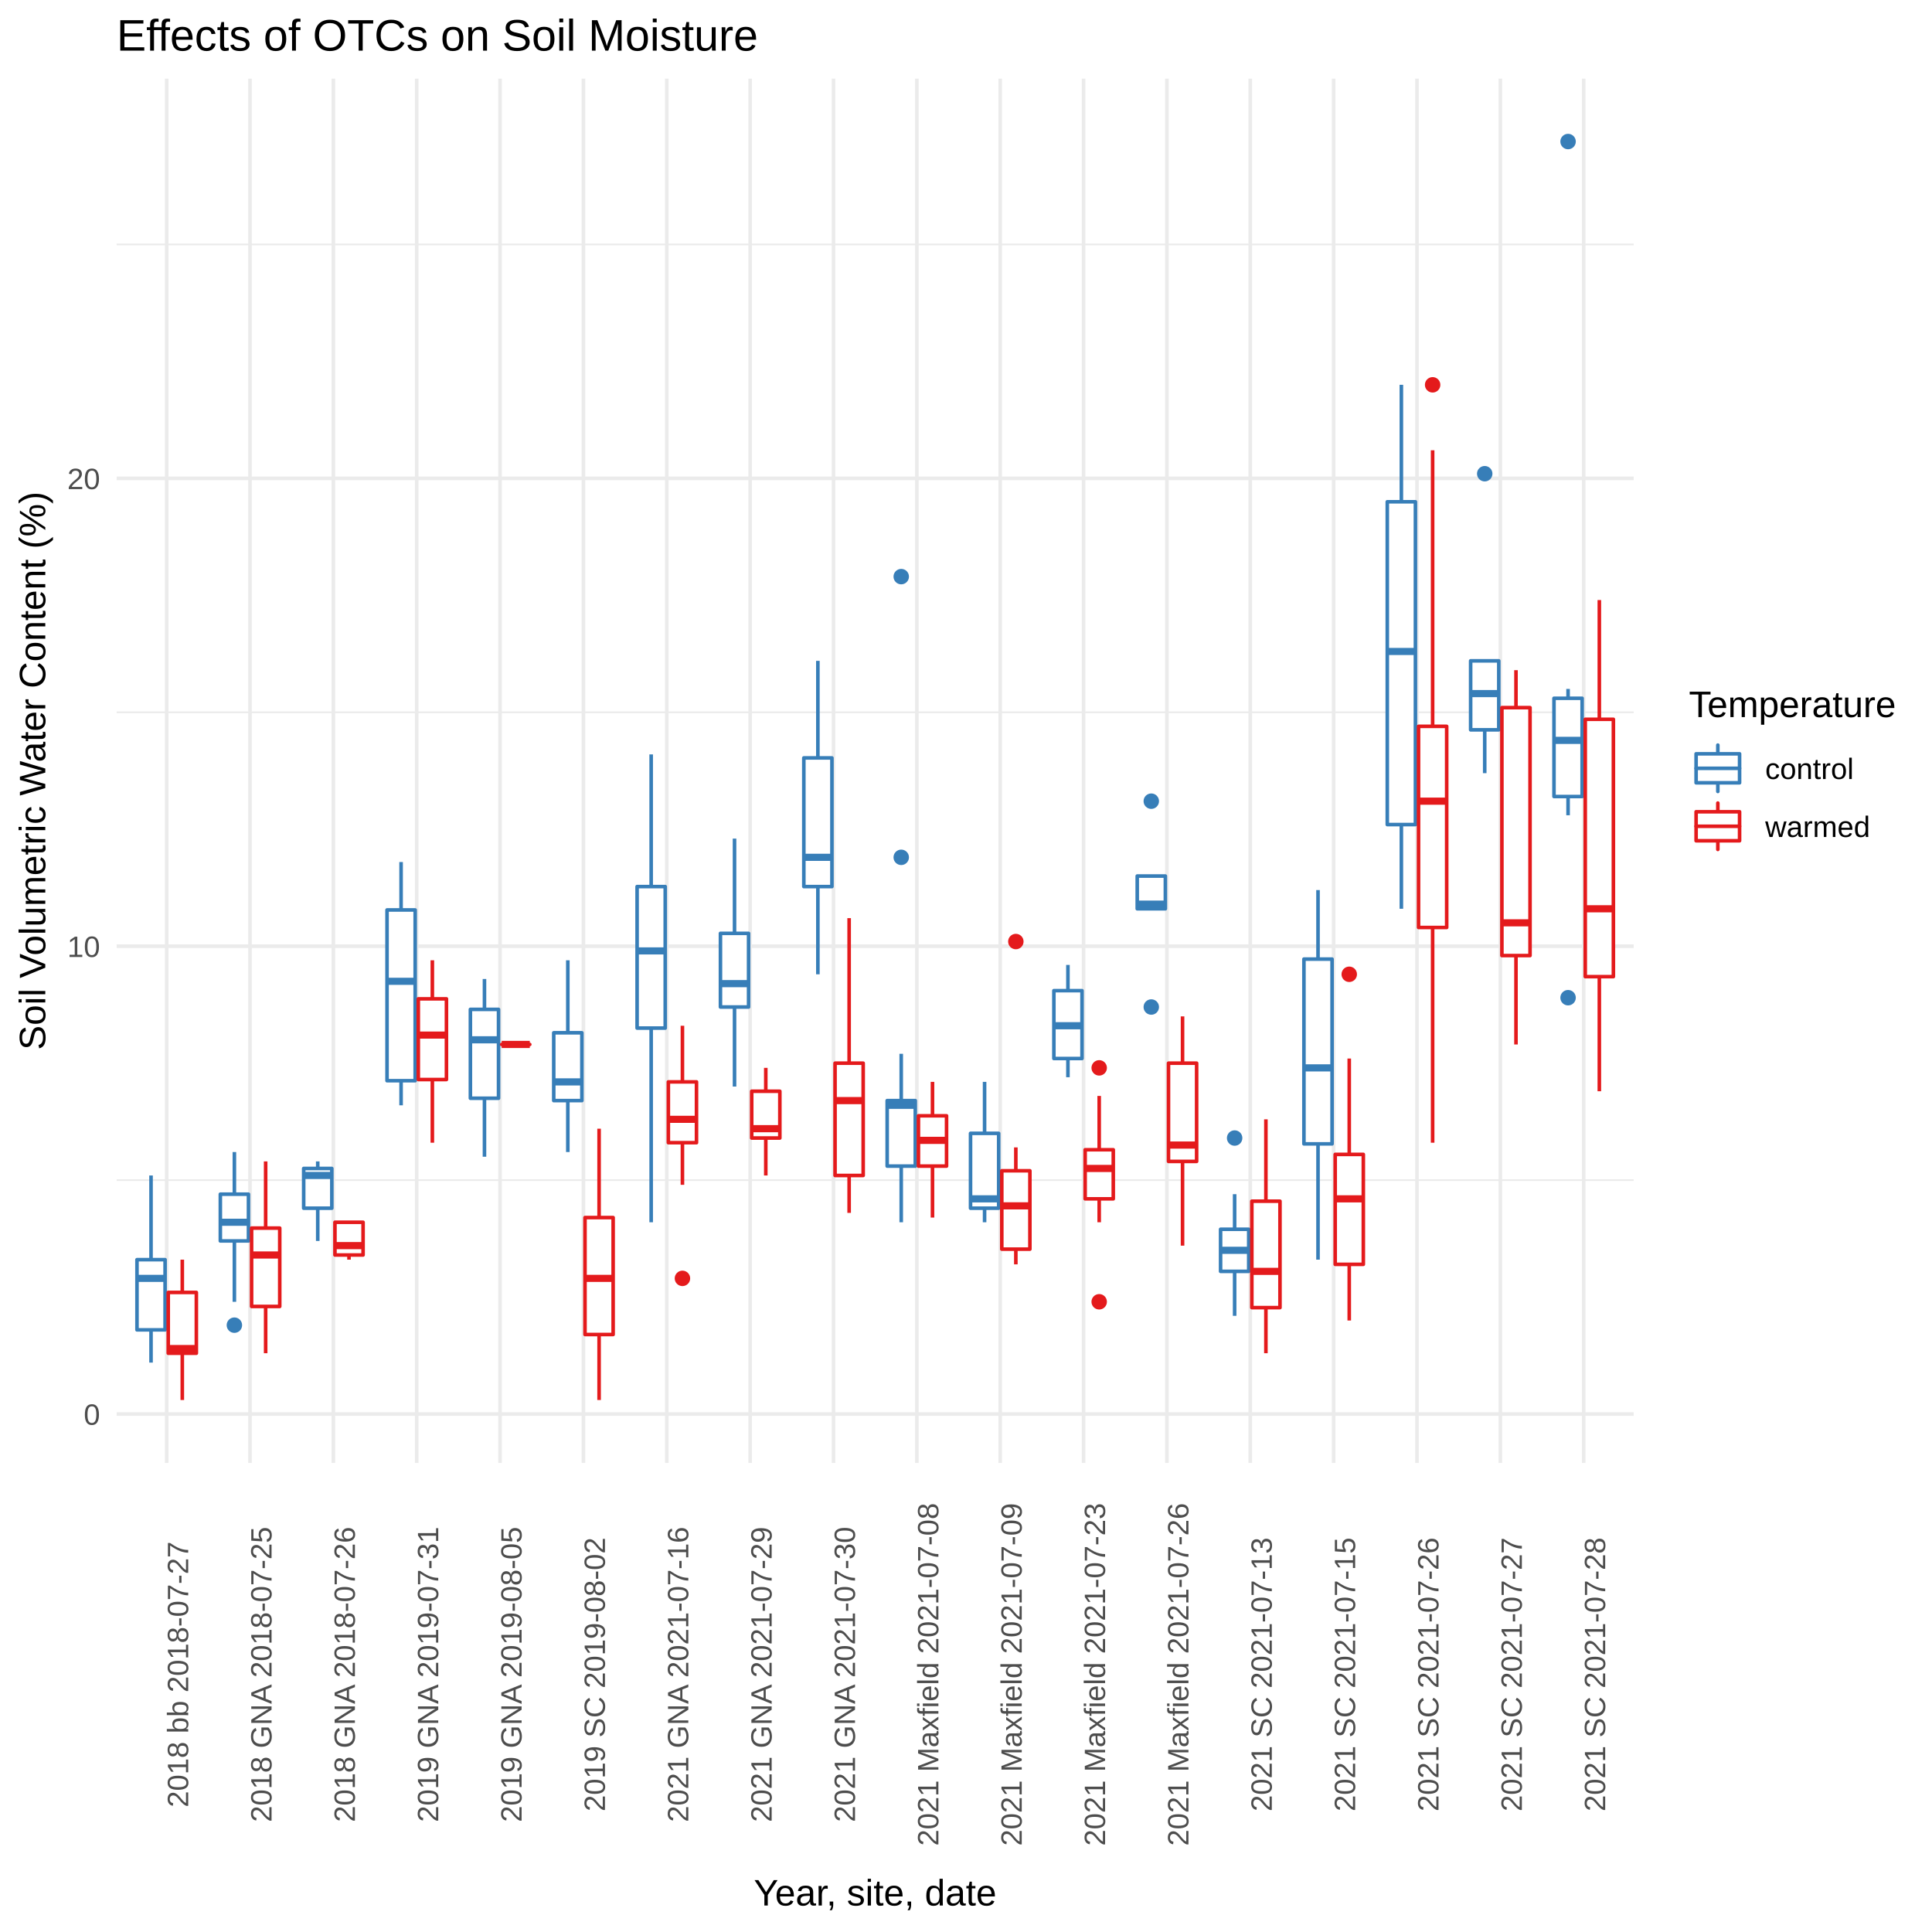
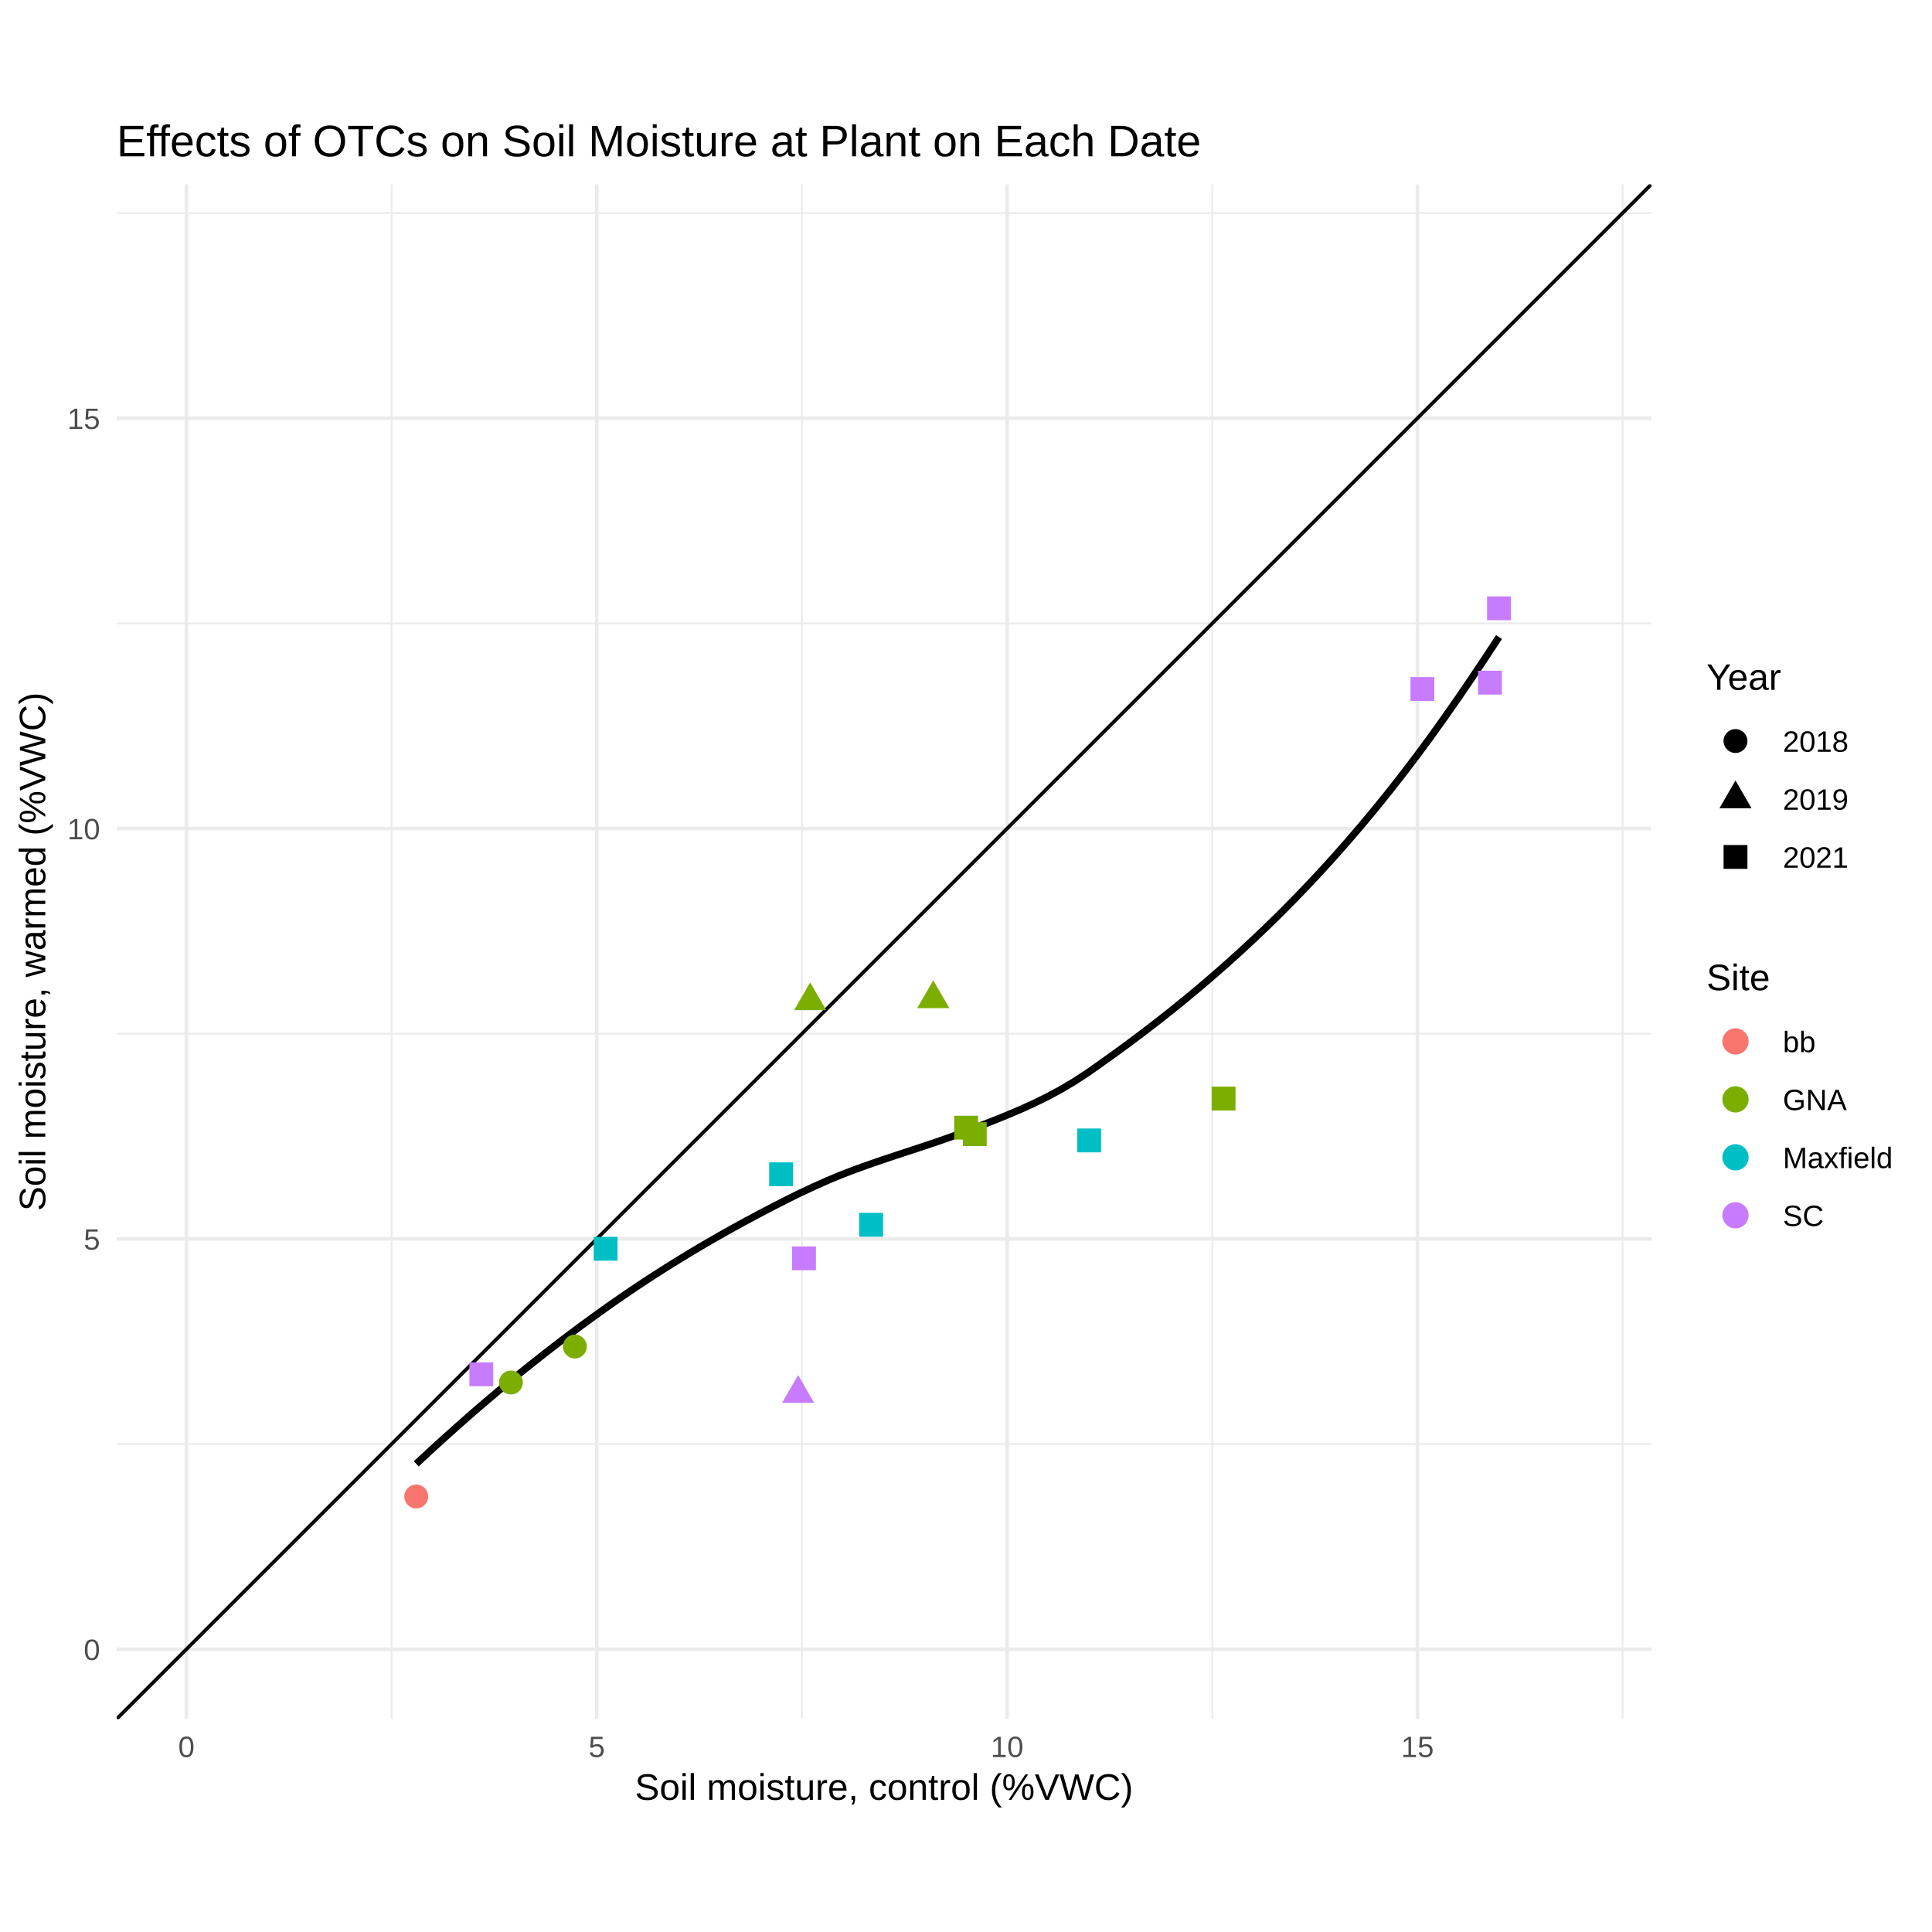
<svg xmlns="http://www.w3.org/2000/svg" class="svglite" width="576.00pt" height="576.00pt" viewBox="0 0 576.00 576.00">
  <defs>
    <style type="text/css">
    .svglite line, .svglite polyline, .svglite polygon, .svglite path, .svglite rect, .svglite circle {
      fill: none;
      stroke: #000000;
      stroke-linecap: round;
      stroke-linejoin: round;
      stroke-miterlimit: 10.00;
    }
    .svglite text {
      white-space: pre;
    }
  </style>
  </defs>
  <rect width="100%" height="100%" style="stroke: none; fill: #FFFFFF;" />
  <defs>
    <clipPath id="cpMC4wMHw1NzYuMDB8MC4wMHw1NzYuMDA=">
      <rect x="0.00" y="0.00" width="576.00" height="576.00" />
    </clipPath>
  </defs>
  <g clip-path="url(#cpMC4wMHw1NzYuMDB8MC4wMHw1NzYuMDA=)">
</g>
  <defs>
-     <clipPath id="cpMzQuNzh8NDg3LjA3fDIzLjQ0fDQzNi4xNg==">
-       <rect x="34.78" y="23.44" width="452.29" height="412.72" />
+     <clipPath id="cpMC4wMHw1NzYuMDB8MzEuNTF8NTQ0LjQ5">
+       <rect x="0.00" y="31.51" width="576.00" height="512.98" />
    </clipPath>
  </defs>
-   <g clip-path="url(#cpMzQuNzh8NDg3LjA3fDIzLjQ0fDQzNi4xNg==)">
-     <polyline points="34.78,351.84 487.07,351.84 " style="stroke-width: 0.53; stroke: #EBEBEB; stroke-linecap: butt;" />
-     <polyline points="34.78,212.36 487.07,212.36 " style="stroke-width: 0.53; stroke: #EBEBEB; stroke-linecap: butt;" />
-     <polyline points="34.78,72.88 487.07,72.88 " style="stroke-width: 0.53; stroke: #EBEBEB; stroke-linecap: butt;" />
-     <polyline points="34.78,421.58 487.07,421.58 " style="stroke-width: 1.07; stroke: #EBEBEB; stroke-linecap: butt;" />
-     <polyline points="34.78,282.10 487.07,282.10 " style="stroke-width: 1.07; stroke: #EBEBEB; stroke-linecap: butt;" />
-     <polyline points="34.78,142.62 487.07,142.62 " style="stroke-width: 1.07; stroke: #EBEBEB; stroke-linecap: butt;" />
-     <polyline points="49.69,436.16 49.69,23.44 " style="stroke-width: 1.07; stroke: #EBEBEB; stroke-linecap: butt;" />
-     <polyline points="74.54,436.16 74.54,23.44 " style="stroke-width: 1.07; stroke: #EBEBEB; stroke-linecap: butt;" />
-     <polyline points="99.39,436.16 99.39,23.44 " style="stroke-width: 1.07; stroke: #EBEBEB; stroke-linecap: butt;" />
-     <polyline points="124.24,436.16 124.24,23.44 " style="stroke-width: 1.07; stroke: #EBEBEB; stroke-linecap: butt;" />
-     <polyline points="149.09,436.16 149.09,23.44 " style="stroke-width: 1.07; stroke: #EBEBEB; stroke-linecap: butt;" />
-     <polyline points="173.95,436.16 173.95,23.44 " style="stroke-width: 1.07; stroke: #EBEBEB; stroke-linecap: butt;" />
-     <polyline points="198.80,436.16 198.80,23.44 " style="stroke-width: 1.07; stroke: #EBEBEB; stroke-linecap: butt;" />
-     <polyline points="223.65,436.16 223.65,23.44 " style="stroke-width: 1.07; stroke: #EBEBEB; stroke-linecap: butt;" />
-     <polyline points="248.50,436.16 248.50,23.44 " style="stroke-width: 1.07; stroke: #EBEBEB; stroke-linecap: butt;" />
-     <polyline points="273.35,436.16 273.35,23.44 " style="stroke-width: 1.07; stroke: #EBEBEB; stroke-linecap: butt;" />
-     <polyline points="298.20,436.16 298.20,23.44 " style="stroke-width: 1.07; stroke: #EBEBEB; stroke-linecap: butt;" />
-     <polyline points="323.05,436.16 323.05,23.44 " style="stroke-width: 1.07; stroke: #EBEBEB; stroke-linecap: butt;" />
-     <polyline points="347.90,436.16 347.90,23.44 " style="stroke-width: 1.07; stroke: #EBEBEB; stroke-linecap: butt;" />
-     <polyline points="372.75,436.16 372.75,23.44 " style="stroke-width: 1.07; stroke: #EBEBEB; stroke-linecap: butt;" />
-     <polyline points="397.61,436.16 397.61,23.44 " style="stroke-width: 1.07; stroke: #EBEBEB; stroke-linecap: butt;" />
-     <polyline points="422.46,436.16 422.46,23.44 " style="stroke-width: 1.07; stroke: #EBEBEB; stroke-linecap: butt;" />
-     <polyline points="447.31,436.16 447.31,23.44 " style="stroke-width: 1.07; stroke: #EBEBEB; stroke-linecap: butt;" />
-     <polyline points="472.16,436.16 472.16,23.44 " style="stroke-width: 1.07; stroke: #EBEBEB; stroke-linecap: butt;" />
-     <line x1="45.03" y1="375.55" x2="45.03" y2="350.45" style="stroke-width: 1.07; stroke: #377EB8; stroke-linecap: butt;" />
-     <line x1="45.03" y1="396.48" x2="45.03" y2="406.24" style="stroke-width: 1.07; stroke: #377EB8; stroke-linecap: butt;" />
-     <polygon points="40.84,375.55 40.84,396.48 49.22,396.48 49.22,375.55 40.84,375.55 " style="stroke-width: 1.07; stroke: #377EB8; fill: #FFFFFF;" />
-     <line x1="40.84" y1="381.13" x2="49.22" y2="381.13" style="stroke-width: 2.13; stroke: #377EB8; stroke-linecap: butt;" />
-     <line x1="54.35" y1="385.32" x2="54.35" y2="375.55" style="stroke-width: 1.07; stroke: #E41A1C; stroke-linecap: butt;" />
-     <line x1="54.35" y1="403.45" x2="54.35" y2="417.40" style="stroke-width: 1.07; stroke: #E41A1C; stroke-linecap: butt;" />
-     <polygon points="50.16,385.32 50.16,403.45 58.54,403.45 58.54,385.32 50.16,385.32 " style="stroke-width: 1.07; stroke: #E41A1C; fill: #FFFFFF;" />
-     <line x1="50.16" y1="402.05" x2="58.54" y2="402.05" style="stroke-width: 2.13; stroke: #E41A1C; stroke-linecap: butt;" />
-     <circle cx="69.88" cy="395.08" r="1.95" style="stroke-width: 0.71; stroke: #377EB8; fill: #377EB8;" />
-     <line x1="69.88" y1="356.03" x2="69.88" y2="343.47" style="stroke-width: 1.07; stroke: #377EB8; stroke-linecap: butt;" />
-     <line x1="69.88" y1="369.97" x2="69.88" y2="388.11" style="stroke-width: 1.07; stroke: #377EB8; stroke-linecap: butt;" />
-     <polygon points="65.69,356.03 65.69,369.97 74.08,369.97 74.08,356.03 65.69,356.03 " style="stroke-width: 1.07; stroke: #377EB8; fill: #FFFFFF;" />
-     <line x1="65.69" y1="364.40" x2="74.08" y2="364.40" style="stroke-width: 2.13; stroke: #377EB8; stroke-linecap: butt;" />
-     <line x1="79.20" y1="366.14" x2="79.20" y2="346.26" style="stroke-width: 1.07; stroke: #E41A1C; stroke-linecap: butt;" />
-     <line x1="79.20" y1="389.50" x2="79.20" y2="403.45" style="stroke-width: 1.07; stroke: #E41A1C; stroke-linecap: butt;" />
-     <polygon points="75.01,366.14 75.01,389.50 83.40,389.50 83.40,366.14 75.01,366.14 " style="stroke-width: 1.07; stroke: #E41A1C; fill: #FFFFFF;" />
-     <line x1="75.01" y1="374.16" x2="83.40" y2="374.16" style="stroke-width: 2.13; stroke: #E41A1C; stroke-linecap: butt;" />
-     <line x1="94.73" y1="348.36" x2="94.73" y2="346.26" style="stroke-width: 1.07; stroke: #377EB8; stroke-linecap: butt;" />
-     <line x1="94.73" y1="360.21" x2="94.73" y2="369.97" style="stroke-width: 1.07; stroke: #377EB8; stroke-linecap: butt;" />
-     <polygon points="90.54,348.36 90.54,360.21 98.93,360.21 98.93,348.36 90.54,348.36 " style="stroke-width: 1.07; stroke: #377EB8; fill: #FFFFFF;" />
-     <line x1="90.54" y1="350.45" x2="98.93" y2="350.45" style="stroke-width: 2.13; stroke: #377EB8; stroke-linecap: butt;" />
-     <line x1="104.05" y1="364.40" x2="104.05" y2="364.40" style="stroke-width: 1.07; stroke: #E41A1C; stroke-linecap: butt;" />
-     <line x1="104.05" y1="374.16" x2="104.05" y2="375.55" style="stroke-width: 1.07; stroke: #E41A1C; stroke-linecap: butt;" />
-     <polygon points="99.86,364.40 99.86,374.16 108.25,374.16 108.25,364.40 99.86,364.40 " style="stroke-width: 1.07; stroke: #E41A1C; fill: #FFFFFF;" />
-     <line x1="99.86" y1="371.37" x2="108.25" y2="371.37" style="stroke-width: 2.13; stroke: #E41A1C; stroke-linecap: butt;" />
-     <line x1="119.58" y1="271.29" x2="119.58" y2="257.00" style="stroke-width: 1.07; stroke: #377EB8; stroke-linecap: butt;" />
-     <line x1="119.58" y1="322.20" x2="119.58" y2="329.53" style="stroke-width: 1.07; stroke: #377EB8; stroke-linecap: butt;" />
-     <polygon points="115.39,271.29 115.39,322.20 123.78,322.20 123.78,271.29 115.39,271.29 " style="stroke-width: 1.07; stroke: #377EB8; fill: #FFFFFF;" />
-     <line x1="115.39" y1="292.56" x2="123.78" y2="292.56" style="stroke-width: 2.13; stroke: #377EB8; stroke-linecap: butt;" />
-     <line x1="128.90" y1="297.79" x2="128.90" y2="286.29" style="stroke-width: 1.07; stroke: #E41A1C; stroke-linecap: butt;" />
-     <line x1="128.90" y1="321.85" x2="128.90" y2="340.68" style="stroke-width: 1.07; stroke: #E41A1C; stroke-linecap: butt;" />
-     <polygon points="124.71,297.79 124.71,321.85 133.10,321.85 133.10,297.79 124.71,297.79 " style="stroke-width: 1.07; stroke: #E41A1C; fill: #FFFFFF;" />
-     <line x1="124.71" y1="308.60" x2="133.10" y2="308.60" style="stroke-width: 2.13; stroke: #E41A1C; stroke-linecap: butt;" />
-     <line x1="144.44" y1="300.93" x2="144.44" y2="291.87" style="stroke-width: 1.07; stroke: #377EB8; stroke-linecap: butt;" />
-     <line x1="144.44" y1="327.43" x2="144.44" y2="344.87" style="stroke-width: 1.07; stroke: #377EB8; stroke-linecap: butt;" />
-     <polygon points="140.24,300.93 140.24,327.43 148.63,327.43 148.63,300.93 140.24,300.93 " style="stroke-width: 1.07; stroke: #377EB8; fill: #FFFFFF;" />
-     <line x1="140.24" y1="310.00" x2="148.63" y2="310.00" style="stroke-width: 2.13; stroke: #377EB8; stroke-linecap: butt;" />
-     <line x1="153.75" y1="311.39" x2="153.75" y2="311.39" style="stroke-width: 1.07; stroke: #E41A1C; stroke-linecap: butt;" />
-     <line x1="153.75" y1="311.39" x2="153.75" y2="311.39" style="stroke-width: 1.07; stroke: #E41A1C; stroke-linecap: butt;" />
-     <polygon points="149.56,311.39 149.56,311.39 157.95,311.39 157.95,311.39 149.56,311.39 " style="stroke-width: 1.07; stroke: #E41A1C; fill: #FFFFFF;" />
-     <line x1="149.56" y1="311.39" x2="157.95" y2="311.39" style="stroke-width: 2.13; stroke: #E41A1C; stroke-linecap: butt;" />
-     <line x1="169.29" y1="307.91" x2="169.29" y2="286.29" style="stroke-width: 1.07; stroke: #377EB8; stroke-linecap: butt;" />
-     <line x1="169.29" y1="328.13" x2="169.29" y2="343.47" style="stroke-width: 1.07; stroke: #377EB8; stroke-linecap: butt;" />
-     <polygon points="165.09,307.91 165.09,328.13 173.48,328.13 173.48,307.91 165.09,307.91 " style="stroke-width: 1.07; stroke: #377EB8; fill: #FFFFFF;" />
-     <line x1="165.09" y1="322.55" x2="173.48" y2="322.55" style="stroke-width: 2.13; stroke: #377EB8; stroke-linecap: butt;" />
-     <line x1="178.61" y1="363.00" x2="178.61" y2="336.50" style="stroke-width: 1.07; stroke: #E41A1C; stroke-linecap: butt;" />
-     <line x1="178.61" y1="397.87" x2="178.61" y2="417.40" style="stroke-width: 1.07; stroke: #E41A1C; stroke-linecap: butt;" />
-     <polygon points="174.41,363.00 174.41,397.87 182.80,397.87 182.80,363.00 174.41,363.00 " style="stroke-width: 1.07; stroke: #E41A1C; fill: #FFFFFF;" />
-     <line x1="174.41" y1="381.13" x2="182.80" y2="381.13" style="stroke-width: 2.13; stroke: #E41A1C; stroke-linecap: butt;" />
-     <line x1="194.14" y1="264.32" x2="194.14" y2="224.92" style="stroke-width: 1.07; stroke: #377EB8; stroke-linecap: butt;" />
-     <line x1="194.14" y1="306.51" x2="194.14" y2="364.40" style="stroke-width: 1.07; stroke: #377EB8; stroke-linecap: butt;" />
-     <polygon points="189.94,264.32 189.94,306.51 198.33,306.51 198.33,264.32 189.94,264.32 " style="stroke-width: 1.07; stroke: #377EB8; fill: #FFFFFF;" />
-     <line x1="189.94" y1="283.50" x2="198.33" y2="283.50" style="stroke-width: 2.13; stroke: #377EB8; stroke-linecap: butt;" />
-     <circle cx="203.46" cy="381.13" r="1.95" style="stroke-width: 0.71; stroke: #E41A1C; fill: #E41A1C;" />
-     <line x1="203.46" y1="322.55" x2="203.46" y2="305.81" style="stroke-width: 1.07; stroke: #E41A1C; stroke-linecap: butt;" />
-     <line x1="203.46" y1="340.68" x2="203.46" y2="353.24" style="stroke-width: 1.07; stroke: #E41A1C; stroke-linecap: butt;" />
-     <polygon points="199.26,322.55 199.26,340.68 207.65,340.68 207.65,322.55 199.26,322.55 " style="stroke-width: 1.07; stroke: #E41A1C; fill: #FFFFFF;" />
-     <line x1="199.26" y1="333.71" x2="207.65" y2="333.71" style="stroke-width: 2.13; stroke: #E41A1C; stroke-linecap: butt;" />
-     <line x1="218.99" y1="278.27" x2="218.99" y2="250.02" style="stroke-width: 1.07; stroke: #377EB8; stroke-linecap: butt;" />
-     <line x1="218.99" y1="300.23" x2="218.99" y2="323.95" style="stroke-width: 1.07; stroke: #377EB8; stroke-linecap: butt;" />
-     <polygon points="214.79,278.27 214.79,300.23 223.18,300.23 223.18,278.27 214.79,278.27 " style="stroke-width: 1.07; stroke: #377EB8; fill: #FFFFFF;" />
-     <line x1="214.79" y1="293.26" x2="223.18" y2="293.26" style="stroke-width: 2.13; stroke: #377EB8; stroke-linecap: butt;" />
-     <line x1="228.31" y1="325.34" x2="228.31" y2="318.37" style="stroke-width: 1.07; stroke: #E41A1C; stroke-linecap: butt;" />
-     <line x1="228.31" y1="339.29" x2="228.31" y2="350.45" style="stroke-width: 1.07; stroke: #E41A1C; stroke-linecap: butt;" />
-     <polygon points="224.11,325.34 224.11,339.29 232.50,339.29 232.50,325.34 224.11,325.34 " style="stroke-width: 1.07; stroke: #E41A1C; fill: #FFFFFF;" />
-     <line x1="224.11" y1="336.50" x2="232.50" y2="336.50" style="stroke-width: 2.13; stroke: #E41A1C; stroke-linecap: butt;" />
-     <line x1="243.84" y1="225.96" x2="243.84" y2="197.02" style="stroke-width: 1.07; stroke: #377EB8; stroke-linecap: butt;" />
-     <line x1="243.84" y1="264.32" x2="243.84" y2="290.47" style="stroke-width: 1.07; stroke: #377EB8; stroke-linecap: butt;" />
-     <polygon points="239.65,225.96 239.65,264.32 248.03,264.32 248.03,225.96 239.65,225.96 " style="stroke-width: 1.07; stroke: #377EB8; fill: #FFFFFF;" />
-     <line x1="239.65" y1="255.60" x2="248.03" y2="255.60" style="stroke-width: 2.13; stroke: #377EB8; stroke-linecap: butt;" />
-     <line x1="253.16" y1="316.97" x2="253.16" y2="273.73" style="stroke-width: 1.07; stroke: #E41A1C; stroke-linecap: butt;" />
-     <line x1="253.16" y1="350.45" x2="253.16" y2="361.61" style="stroke-width: 1.07; stroke: #E41A1C; stroke-linecap: butt;" />
-     <polygon points="248.96,316.97 248.96,350.45 257.35,350.45 257.35,316.97 248.96,316.97 " style="stroke-width: 1.07; stroke: #E41A1C; fill: #FFFFFF;" />
-     <line x1="248.96" y1="328.13" x2="257.35" y2="328.13" style="stroke-width: 2.13; stroke: #E41A1C; stroke-linecap: butt;" />
-     <circle cx="268.69" cy="171.91" r="1.95" style="stroke-width: 0.71; stroke: #377EB8; fill: #377EB8;" />
-     <circle cx="268.69" cy="255.60" r="1.95" style="stroke-width: 0.71; stroke: #377EB8; fill: #377EB8;" />
-     <line x1="268.69" y1="328.13" x2="268.69" y2="314.18" style="stroke-width: 1.07; stroke: #377EB8; stroke-linecap: butt;" />
-     <line x1="268.69" y1="347.66" x2="268.69" y2="364.40" style="stroke-width: 1.07; stroke: #377EB8; stroke-linecap: butt;" />
-     <polygon points="264.50,328.13 264.50,347.66 272.88,347.66 272.88,328.13 264.50,328.13 " style="stroke-width: 1.07; stroke: #377EB8; fill: #FFFFFF;" />
-     <line x1="264.50" y1="329.53" x2="272.88" y2="329.53" style="stroke-width: 2.13; stroke: #377EB8; stroke-linecap: butt;" />
-     <line x1="278.01" y1="332.66" x2="278.01" y2="322.55" style="stroke-width: 1.07; stroke: #E41A1C; stroke-linecap: butt;" />
-     <line x1="278.01" y1="347.66" x2="278.01" y2="363.00" style="stroke-width: 1.07; stroke: #E41A1C; stroke-linecap: butt;" />
-     <polygon points="273.82,332.66 273.82,347.66 282.20,347.66 282.20,332.66 273.82,332.66 " style="stroke-width: 1.07; stroke: #E41A1C; fill: #FFFFFF;" />
-     <line x1="273.82" y1="339.99" x2="282.20" y2="339.99" style="stroke-width: 2.13; stroke: #E41A1C; stroke-linecap: butt;" />
-     <line x1="293.54" y1="337.89" x2="293.54" y2="322.55" style="stroke-width: 1.07; stroke: #377EB8; stroke-linecap: butt;" />
-     <line x1="293.54" y1="360.21" x2="293.54" y2="364.40" style="stroke-width: 1.07; stroke: #377EB8; stroke-linecap: butt;" />
-     <polygon points="289.35,337.89 289.35,360.21 297.74,360.21 297.74,337.89 289.35,337.89 " style="stroke-width: 1.07; stroke: #377EB8; fill: #FFFFFF;" />
-     <line x1="289.35" y1="357.42" x2="297.74" y2="357.42" style="stroke-width: 2.13; stroke: #377EB8; stroke-linecap: butt;" />
-     <circle cx="302.86" cy="280.71" r="1.95" style="stroke-width: 0.71; stroke: #E41A1C; fill: #E41A1C;" />
-     <line x1="302.86" y1="349.05" x2="302.86" y2="342.08" style="stroke-width: 1.07; stroke: #E41A1C; stroke-linecap: butt;" />
-     <line x1="302.86" y1="372.42" x2="302.86" y2="376.95" style="stroke-width: 1.07; stroke: #E41A1C; stroke-linecap: butt;" />
-     <polygon points="298.67,349.05 298.67,372.42 307.05,372.42 307.05,349.05 298.67,349.05 " style="stroke-width: 1.07; stroke: #E41A1C; fill: #FFFFFF;" />
-     <line x1="298.67" y1="359.51" x2="307.05" y2="359.51" style="stroke-width: 2.13; stroke: #E41A1C; stroke-linecap: butt;" />
-     <line x1="318.39" y1="295.35" x2="318.39" y2="287.68" style="stroke-width: 1.07; stroke: #377EB8; stroke-linecap: butt;" />
-     <line x1="318.39" y1="315.58" x2="318.39" y2="321.16" style="stroke-width: 1.07; stroke: #377EB8; stroke-linecap: butt;" />
-     <polygon points="314.20,295.35 314.20,315.58 322.59,315.58 322.59,295.35 314.20,295.35 " style="stroke-width: 1.07; stroke: #377EB8; fill: #FFFFFF;" />
-     <line x1="314.20" y1="305.81" x2="322.59" y2="305.81" style="stroke-width: 2.13; stroke: #377EB8; stroke-linecap: butt;" />
-     <circle cx="327.71" cy="318.37" r="1.95" style="stroke-width: 0.71; stroke: #E41A1C; fill: #E41A1C;" />
-     <circle cx="327.71" cy="388.11" r="1.95" style="stroke-width: 0.71; stroke: #E41A1C; fill: #E41A1C;" />
-     <line x1="327.71" y1="342.78" x2="327.71" y2="326.74" style="stroke-width: 1.07; stroke: #E41A1C; stroke-linecap: butt;" />
-     <line x1="327.71" y1="357.42" x2="327.71" y2="364.40" style="stroke-width: 1.07; stroke: #E41A1C; stroke-linecap: butt;" />
-     <polygon points="323.52,342.78 323.52,357.42 331.91,357.42 331.91,342.78 323.52,342.78 " style="stroke-width: 1.07; stroke: #E41A1C; fill: #FFFFFF;" />
-     <line x1="323.52" y1="348.36" x2="331.91" y2="348.36" style="stroke-width: 2.13; stroke: #E41A1C; stroke-linecap: butt;" />
-     <circle cx="343.24" cy="238.86" r="1.95" style="stroke-width: 0.71; stroke: #377EB8; fill: #377EB8;" />
-     <circle cx="343.24" cy="300.23" r="1.95" style="stroke-width: 0.71; stroke: #377EB8; fill: #377EB8;" />
-     <line x1="343.24" y1="261.18" x2="343.24" y2="261.18" style="stroke-width: 1.07; stroke: #377EB8; stroke-linecap: butt;" />
-     <line x1="343.24" y1="270.94" x2="343.24" y2="270.94" style="stroke-width: 1.07; stroke: #377EB8; stroke-linecap: butt;" />
-     <polygon points="339.05,261.18 339.05,270.94 347.44,270.94 347.44,261.18 339.05,261.18 " style="stroke-width: 1.07; stroke: #377EB8; fill: #FFFFFF;" />
-     <line x1="339.05" y1="269.55" x2="347.44" y2="269.55" style="stroke-width: 2.13; stroke: #377EB8; stroke-linecap: butt;" />
-     <line x1="352.56" y1="316.97" x2="352.56" y2="303.02" style="stroke-width: 1.07; stroke: #E41A1C; stroke-linecap: butt;" />
-     <line x1="352.56" y1="346.26" x2="352.56" y2="371.37" style="stroke-width: 1.07; stroke: #E41A1C; stroke-linecap: butt;" />
-     <polygon points="348.37,316.97 348.37,346.26 356.76,346.26 356.76,316.97 348.37,316.97 " style="stroke-width: 1.07; stroke: #E41A1C; fill: #FFFFFF;" />
-     <line x1="348.37" y1="341.38" x2="356.76" y2="341.38" style="stroke-width: 2.13; stroke: #E41A1C; stroke-linecap: butt;" />
-     <circle cx="368.09" cy="339.29" r="1.95" style="stroke-width: 0.71; stroke: #377EB8; fill: #377EB8;" />
-     <line x1="368.09" y1="366.49" x2="368.09" y2="356.03" style="stroke-width: 1.07; stroke: #377EB8; stroke-linecap: butt;" />
-     <line x1="368.09" y1="379.04" x2="368.09" y2="392.29" style="stroke-width: 1.07; stroke: #377EB8; stroke-linecap: butt;" />
-     <polygon points="363.90,366.49 363.90,379.04 372.29,379.04 372.29,366.49 363.90,366.49 " style="stroke-width: 1.07; stroke: #377EB8; fill: #FFFFFF;" />
-     <line x1="363.90" y1="372.76" x2="372.29" y2="372.76" style="stroke-width: 2.13; stroke: #377EB8; stroke-linecap: butt;" />
-     <line x1="377.41" y1="358.12" x2="377.41" y2="333.71" style="stroke-width: 1.07; stroke: #E41A1C; stroke-linecap: butt;" />
-     <line x1="377.41" y1="389.85" x2="377.41" y2="403.45" style="stroke-width: 1.07; stroke: #E41A1C; stroke-linecap: butt;" />
-     <polygon points="373.22,358.12 373.22,389.85 381.61,389.85 381.61,358.12 373.22,358.12 " style="stroke-width: 1.07; stroke: #E41A1C; fill: #FFFFFF;" />
-     <line x1="373.22" y1="379.04" x2="381.61" y2="379.04" style="stroke-width: 2.13; stroke: #E41A1C; stroke-linecap: butt;" />
-     <line x1="392.95" y1="285.94" x2="392.95" y2="265.36" style="stroke-width: 1.07; stroke: #377EB8; stroke-linecap: butt;" />
-     <line x1="392.95" y1="341.03" x2="392.95" y2="375.55" style="stroke-width: 1.07; stroke: #377EB8; stroke-linecap: butt;" />
-     <polygon points="388.75,285.94 388.75,341.03 397.14,341.03 397.14,285.94 388.75,285.94 " style="stroke-width: 1.07; stroke: #377EB8; fill: #FFFFFF;" />
-     <line x1="388.75" y1="318.37" x2="397.14" y2="318.37" style="stroke-width: 2.13; stroke: #377EB8; stroke-linecap: butt;" />
-     <circle cx="402.26" cy="290.47" r="1.95" style="stroke-width: 0.71; stroke: #E41A1C; fill: #E41A1C;" />
-     <line x1="402.26" y1="344.17" x2="402.26" y2="315.58" style="stroke-width: 1.07; stroke: #E41A1C; stroke-linecap: butt;" />
-     <line x1="402.26" y1="376.95" x2="402.26" y2="393.69" style="stroke-width: 1.07; stroke: #E41A1C; stroke-linecap: butt;" />
-     <polygon points="398.07,344.17 398.07,376.95 406.46,376.95 406.46,344.17 398.07,344.17 " style="stroke-width: 1.07; stroke: #E41A1C; fill: #FFFFFF;" />
-     <line x1="398.07" y1="357.42" x2="406.46" y2="357.42" style="stroke-width: 2.13; stroke: #E41A1C; stroke-linecap: butt;" />
-     <line x1="417.80" y1="149.60" x2="417.80" y2="114.73" style="stroke-width: 1.07; stroke: #377EB8; stroke-linecap: butt;" />
-     <line x1="417.80" y1="245.84" x2="417.80" y2="270.94" style="stroke-width: 1.07; stroke: #377EB8; stroke-linecap: butt;" />
-     <polygon points="413.60,149.60 413.60,245.84 421.99,245.84 421.99,149.60 413.60,149.60 " style="stroke-width: 1.07; stroke: #377EB8; fill: #FFFFFF;" />
-     <line x1="413.60" y1="194.23" x2="421.99" y2="194.23" style="stroke-width: 2.13; stroke: #377EB8; stroke-linecap: butt;" />
-     <circle cx="427.12" cy="114.73" r="1.95" style="stroke-width: 0.71; stroke: #E41A1C; fill: #E41A1C;" />
-     <line x1="427.12" y1="216.55" x2="427.12" y2="134.25" style="stroke-width: 1.07; stroke: #E41A1C; stroke-linecap: butt;" />
-     <line x1="427.12" y1="276.52" x2="427.12" y2="340.68" style="stroke-width: 1.07; stroke: #E41A1C; stroke-linecap: butt;" />
-     <polygon points="422.92,216.55 422.92,276.52 431.31,276.52 431.31,216.55 422.92,216.55 " style="stroke-width: 1.07; stroke: #E41A1C; fill: #FFFFFF;" />
-     <line x1="422.92" y1="238.86" x2="431.31" y2="238.86" style="stroke-width: 2.13; stroke: #E41A1C; stroke-linecap: butt;" />
-     <circle cx="442.65" cy="141.23" r="1.95" style="stroke-width: 0.71; stroke: #377EB8; fill: #377EB8;" />
-     <line x1="442.65" y1="197.02" x2="442.65" y2="197.02" style="stroke-width: 1.07; stroke: #377EB8; stroke-linecap: butt;" />
-     <line x1="442.65" y1="217.59" x2="442.65" y2="230.50" style="stroke-width: 1.07; stroke: #377EB8; stroke-linecap: butt;" />
-     <polygon points="438.45,197.02 438.45,217.59 446.84,217.59 446.84,197.02 438.45,197.02 " style="stroke-width: 1.07; stroke: #377EB8; fill: #FFFFFF;" />
-     <line x1="438.45" y1="206.78" x2="446.84" y2="206.78" style="stroke-width: 2.13; stroke: #377EB8; stroke-linecap: butt;" />
-     <line x1="451.97" y1="210.97" x2="451.97" y2="199.81" style="stroke-width: 1.07; stroke: #E41A1C; stroke-linecap: butt;" />
-     <line x1="451.97" y1="284.89" x2="451.97" y2="311.39" style="stroke-width: 1.07; stroke: #E41A1C; stroke-linecap: butt;" />
-     <polygon points="447.77,210.97 447.77,284.89 456.16,284.89 456.16,210.97 447.77,210.97 " style="stroke-width: 1.07; stroke: #E41A1C; fill: #FFFFFF;" />
-     <line x1="447.77" y1="275.13" x2="456.16" y2="275.13" style="stroke-width: 2.13; stroke: #E41A1C; stroke-linecap: butt;" />
-     <circle cx="467.50" cy="297.45" r="1.95" style="stroke-width: 0.71; stroke: #377EB8; fill: #377EB8;" />
-     <circle cx="467.50" cy="42.20" r="1.95" style="stroke-width: 0.71; stroke: #377EB8; fill: #377EB8;" />
-     <line x1="467.50" y1="208.18" x2="467.50" y2="205.39" style="stroke-width: 1.07; stroke: #377EB8; stroke-linecap: butt;" />
-     <line x1="467.50" y1="237.47" x2="467.50" y2="243.05" style="stroke-width: 1.07; stroke: #377EB8; stroke-linecap: butt;" />
-     <polygon points="463.30,208.18 463.30,237.47 471.69,237.47 471.69,208.18 463.30,208.18 " style="stroke-width: 1.07; stroke: #377EB8; fill: #FFFFFF;" />
-     <line x1="463.30" y1="220.73" x2="471.69" y2="220.73" style="stroke-width: 2.13; stroke: #377EB8; stroke-linecap: butt;" />
-     <line x1="476.82" y1="214.45" x2="476.82" y2="178.89" style="stroke-width: 1.07; stroke: #E41A1C; stroke-linecap: butt;" />
-     <line x1="476.82" y1="291.17" x2="476.82" y2="325.34" style="stroke-width: 1.07; stroke: #E41A1C; stroke-linecap: butt;" />
-     <polygon points="472.62,214.45 472.62,291.17 481.01,291.17 481.01,214.45 472.62,214.45 " style="stroke-width: 1.07; stroke: #E41A1C; fill: #FFFFFF;" />
-     <line x1="472.62" y1="270.94" x2="481.01" y2="270.94" style="stroke-width: 2.13; stroke: #E41A1C; stroke-linecap: butt;" />
+   <g clip-path="url(#cpMC4wMHw1NzYuMDB8MzEuNTF8NTQ0LjQ5)">
+ </g>
+   <g clip-path="url(#cpMC4wMHw1NzYuMDB8MC4wMHw1NzYuMDA=)">
+ </g>
+   <defs>
+     <clipPath id="cpMzQuNzh8NDkyLjM0fDU0Ljk1fDUxMi41MA==">
+       <rect x="34.78" y="54.95" width="457.56" height="457.56" />
+     </clipPath>
+   </defs>
+   <g clip-path="url(#cpMzQuNzh8NDkyLjM0fDU0Ljk1fDUxMi41MA==)">
+     <polyline points="34.78,430.54 492.34,430.54 " style="stroke-width: 0.53; stroke: #EBEBEB; stroke-linecap: butt;" />
+     <polyline points="34.78,308.19 492.34,308.19 " style="stroke-width: 0.53; stroke: #EBEBEB; stroke-linecap: butt;" />
+     <polyline points="34.78,185.85 492.34,185.85 " style="stroke-width: 0.53; stroke: #EBEBEB; stroke-linecap: butt;" />
+     <polyline points="34.78,63.51 492.34,63.51 " style="stroke-width: 0.53; stroke: #EBEBEB; stroke-linecap: butt;" />
+     <polyline points="116.75,512.50 116.75,54.95 " style="stroke-width: 0.53; stroke: #EBEBEB; stroke-linecap: butt;" />
+     <polyline points="239.09,512.50 239.09,54.95 " style="stroke-width: 0.53; stroke: #EBEBEB; stroke-linecap: butt;" />
+     <polyline points="361.43,512.50 361.43,54.95 " style="stroke-width: 0.53; stroke: #EBEBEB; stroke-linecap: butt;" />
+     <polyline points="483.77,512.50 483.77,54.95 " style="stroke-width: 0.53; stroke: #EBEBEB; stroke-linecap: butt;" />
+     <polyline points="34.78,491.71 492.34,491.71 " style="stroke-width: 1.07; stroke: #EBEBEB; stroke-linecap: butt;" />
+     <polyline points="34.78,369.36 492.34,369.36 " style="stroke-width: 1.07; stroke: #EBEBEB; stroke-linecap: butt;" />
+     <polyline points="34.78,247.02 492.34,247.02 " style="stroke-width: 1.07; stroke: #EBEBEB; stroke-linecap: butt;" />
+     <polyline points="34.78,124.68 492.34,124.68 " style="stroke-width: 1.07; stroke: #EBEBEB; stroke-linecap: butt;" />
+     <polyline points="55.58,512.50 55.58,54.95 " style="stroke-width: 1.07; stroke: #EBEBEB; stroke-linecap: butt;" />
+     <polyline points="177.92,512.50 177.92,54.95 " style="stroke-width: 1.07; stroke: #EBEBEB; stroke-linecap: butt;" />
+     <polyline points="300.26,512.50 300.26,54.95 " style="stroke-width: 1.07; stroke: #EBEBEB; stroke-linecap: butt;" />
+     <polyline points="422.60,512.50 422.60,54.95 " style="stroke-width: 1.07; stroke: #EBEBEB; stroke-linecap: butt;" />
+     <line x1="-422.78" y1="970.06" x2="949.89" y2="-402.61" style="stroke-width: 1.07; stroke-linecap: butt;" />
+     <polyline points="124.09,436.42 128.18,432.63 132.26,428.91 136.35,425.25 140.43,421.65 144.52,418.13 148.61,414.67 152.69,411.28 156.78,407.97 160.87,404.72 164.95,401.54 169.04,398.42 173.12,395.37 177.21,392.39 181.30,389.46 185.38,386.62 189.47,383.84 193.56,381.14 197.64,378.52 201.73,375.96 205.82,373.47 209.90,371.04 213.99,368.68 218.07,366.38 222.16,364.14 226.25,361.95 230.33,359.82 234.42,357.73 238.51,355.70 242.59,353.80 246.68,351.97 250.76,350.27 254.85,348.70 258.94,347.23 263.02,345.82 267.11,344.46 271.20,343.12 275.28,341.77 279.37,340.40 283.45,338.97 287.54,337.45 291.63,335.88 295.71,334.29 299.80,332.65 303.89,330.92 307.97,329.08 312.06,327.08 316.15,324.89 320.23,322.47 324.32,319.80 328.40,316.93 332.49,314.00 336.58,311.01 340.66,307.95 344.75,304.81 348.84,301.59 352.92,298.30 357.01,294.91 361.09,291.43 365.18,287.86 369.27,284.19 373.35,280.41 377.44,276.53 381.53,272.53 385.61,268.41 389.70,264.17 393.79,259.80 397.87,255.31 401.96,250.67 406.04,245.90 410.13,240.99 414.22,235.92 418.30,230.70 422.39,225.33 426.48,219.79 430.56,214.09 434.65,208.25 438.73,202.26 442.82,196.15 446.91,189.93 " style="stroke-width: 2.13; stroke-linecap: butt;" />
+     <circle cx="124.09" cy="446.16" r="3.56" style="stroke-width: 0.71; stroke: none; fill: #F8766D;" />
+     <circle cx="152.32" cy="412.18" r="3.56" style="stroke-width: 0.71; stroke: none; fill: #7CAE00;" />
+     <circle cx="171.39" cy="401.45" r="3.56" style="stroke-width: 0.71; stroke: none; fill: #7CAE00;" />
+     <polygon points="278.24,292.27 283.03,300.56 273.45,300.56 " style="stroke-width: 0.71; stroke: none; fill: #7CAE00;" />
+     <polygon points="241.54,292.88 246.33,301.17 236.75,301.17 " style="stroke-width: 0.71; stroke: none; fill: #7CAE00;" />
+     <polygon points="237.95,409.95 242.74,418.24 233.16,418.24 " style="stroke-width: 0.71; stroke: none; fill: #C77CFF;" />
+     <polygon points="287.07,341.69 294.18,341.69 294.18,334.58 287.07,334.58 " style="stroke-width: 0.71; stroke: none; fill: #7CAE00;" />
+     <polygon points="284.47,339.75 291.58,339.75 291.58,332.64 284.47,332.64 " style="stroke-width: 0.71; stroke: none; fill: #7CAE00;" />
+     <polygon points="361.24,331.08 368.35,331.08 368.35,323.97 361.24,323.97 " style="stroke-width: 0.71; stroke: none; fill: #7CAE00;" />
+     <polygon points="229.32,353.65 236.43,353.65 236.43,346.54 229.32,346.54 " style="stroke-width: 0.71; stroke: none; fill: #00BFC4;" />
+     <polygon points="177.00,375.86 184.11,375.86 184.11,368.75 177.00,368.75 " style="stroke-width: 0.71; stroke: none; fill: #00BFC4;" />
+     <polygon points="256.16,368.71 263.27,368.71 263.27,361.60 256.16,361.60 " style="stroke-width: 0.71; stroke: none; fill: #00BFC4;" />
+     <polygon points="321.17,343.56 328.28,343.56 328.28,336.45 321.17,336.45 " style="stroke-width: 0.71; stroke: none; fill: #00BFC4;" />
+     <polygon points="139.95,413.29 147.06,413.29 147.06,406.18 139.95,406.18 " style="stroke-width: 0.71; stroke: none; fill: #C77CFF;" />
+     <polygon points="236.15,378.71 243.26,378.71 243.26,371.60 236.15,371.60 " style="stroke-width: 0.71; stroke: none; fill: #C77CFF;" />
+     <polygon points="443.35,184.91 450.46,184.91 450.46,177.80 443.35,177.80 " style="stroke-width: 0.71; stroke: none; fill: #C77CFF;" />
+     <polygon points="440.66,207.08 447.77,207.08 447.77,199.97 440.66,199.97 " style="stroke-width: 0.71; stroke: none; fill: #C77CFF;" />
+     <polygon points="420.51,208.98 427.63,208.98 427.63,201.87 420.51,201.87 " style="stroke-width: 0.71; stroke: none; fill: #C77CFF;" />
  </g>
  <g clip-path="url(#cpMC4wMHw1NzYuMDB8MC4wMHw1NzYuMDA=)">
-     <text x="29.85" y="424.79" text-anchor="end" style="font-size: 8.80px;fill: #4D4D4D; font-family: &quot;Arial&quot;;">0</text>
-     <text x="29.85" y="285.31" text-anchor="end" style="font-size: 8.80px;fill: #4D4D4D; font-family: &quot;Arial&quot;;">10</text>
-     <text x="29.85" y="145.83" text-anchor="end" style="font-size: 8.80px;fill: #4D4D4D; font-family: &quot;Arial&quot;;">20</text>
-     <text transform="translate(56.11,499.21) rotate(-90)" text-anchor="middle" style="font-size: 8.80px;fill: #4D4D4D; font-family: &quot;Arial&quot;;">2018 bb 2018-07-27</text>
-     <text transform="translate(80.96,499.21) rotate(-90)" text-anchor="middle" style="font-size: 8.80px;fill: #4D4D4D; font-family: &quot;Arial&quot;;">2018 GNA 2018-07-25</text>
-     <text transform="translate(105.81,499.21) rotate(-90)" text-anchor="middle" style="font-size: 8.80px;fill: #4D4D4D; font-family: &quot;Arial&quot;;">2018 GNA 2018-07-26</text>
-     <text transform="translate(130.66,499.21) rotate(-90)" text-anchor="middle" style="font-size: 8.80px;fill: #4D4D4D; font-family: &quot;Arial&quot;;">2019 GNA 2019-07-31</text>
-     <text transform="translate(155.51,499.21) rotate(-90)" text-anchor="middle" style="font-size: 8.80px;fill: #4D4D4D; font-family: &quot;Arial&quot;;">2019 GNA 2019-08-05</text>
-     <text transform="translate(180.36,499.21) rotate(-90)" text-anchor="middle" style="font-size: 8.80px;fill: #4D4D4D; font-family: &quot;Arial&quot;;">2019 SC 2019-08-02</text>
-     <text transform="translate(205.21,499.21) rotate(-90)" text-anchor="middle" style="font-size: 8.80px;fill: #4D4D4D; font-family: &quot;Arial&quot;;">2021 GNA 2021-07-16</text>
-     <text transform="translate(230.06,499.21) rotate(-90)" text-anchor="middle" style="font-size: 8.80px;fill: #4D4D4D; font-family: &quot;Arial&quot;;">2021 GNA 2021-07-29</text>
-     <text transform="translate(254.91,499.21) rotate(-90)" text-anchor="middle" style="font-size: 8.80px;fill: #4D4D4D; font-family: &quot;Arial&quot;;">2021 GNA 2021-07-30</text>
-     <text transform="translate(279.77,499.21) rotate(-90)" text-anchor="middle" style="font-size: 8.80px;fill: #4D4D4D; font-family: &quot;Arial&quot;;">2021 Maxfield 2021-07-08</text>
-     <text transform="translate(304.62,499.21) rotate(-90)" text-anchor="middle" style="font-size: 8.80px;fill: #4D4D4D; font-family: &quot;Arial&quot;;">2021 Maxfield 2021-07-09</text>
-     <text transform="translate(329.47,499.21) rotate(-90)" text-anchor="middle" style="font-size: 8.80px;fill: #4D4D4D; font-family: &quot;Arial&quot;;">2021 Maxfield 2021-07-23</text>
-     <text transform="translate(354.32,499.21) rotate(-90)" text-anchor="middle" style="font-size: 8.80px;fill: #4D4D4D; font-family: &quot;Arial&quot;;">2021 Maxfield 2021-07-26</text>
-     <text transform="translate(379.17,499.21) rotate(-90)" text-anchor="middle" style="font-size: 8.80px;fill: #4D4D4D; font-family: &quot;Arial&quot;;">2021 SC 2021-07-13</text>
-     <text transform="translate(404.02,499.21) rotate(-90)" text-anchor="middle" style="font-size: 8.80px;fill: #4D4D4D; font-family: &quot;Arial&quot;;">2021 SC 2021-07-15</text>
-     <text transform="translate(428.87,499.21) rotate(-90)" text-anchor="middle" style="font-size: 8.80px;fill: #4D4D4D; font-family: &quot;Arial&quot;;">2021 SC 2021-07-26</text>
-     <text transform="translate(453.72,499.21) rotate(-90)" text-anchor="middle" style="font-size: 8.80px;fill: #4D4D4D; font-family: &quot;Arial&quot;;">2021 SC 2021-07-27</text>
-     <text transform="translate(478.57,499.21) rotate(-90)" text-anchor="middle" style="font-size: 8.80px;fill: #4D4D4D; font-family: &quot;Arial&quot;;">2021 SC 2021-07-28</text>
-     <text x="260.92" y="568.10" text-anchor="middle" style="font-size: 11.00px; font-family: &quot;Arial&quot;;">Year, site, date</text>
-     <text transform="translate(13.50,229.80) rotate(-90)" text-anchor="middle" style="font-size: 11.00px; font-family: &quot;Arial&quot;;">Soil Volumetric Water Content (%)</text>
-     <text x="503.51" y="213.79" style="font-size: 11.00px; font-family: &quot;Arial&quot;;">Temperature</text>
-     <polyline points="512.15,235.97 512.15,233.38 " style="stroke-width: 1.07; stroke: #377EB8;" />
-     <polyline points="512.15,224.74 512.15,222.14 " style="stroke-width: 1.07; stroke: #377EB8;" />
-     <rect x="505.67" y="224.74" width="12.96" height="8.64" style="stroke-width: 1.07; stroke: #377EB8; fill: #FFFFFF;" />
-     <polyline points="505.67,229.06 518.63,229.06 " style="stroke-width: 1.07; stroke: #377EB8;" />
-     <polyline points="512.15,253.25 512.15,250.66 " style="stroke-width: 1.07; stroke: #E41A1C;" />
-     <polyline points="512.15,242.02 512.15,239.42 " style="stroke-width: 1.07; stroke: #E41A1C;" />
-     <rect x="505.67" y="242.02" width="12.96" height="8.64" style="stroke-width: 1.07; stroke: #E41A1C; fill: #FFFFFF;" />
-     <polyline points="505.67,246.34 518.63,246.34 " style="stroke-width: 1.07; stroke: #E41A1C;" />
-     <text x="526.27" y="232.26" style="font-size: 8.80px; font-family: &quot;Arial&quot;;">control</text>
-     <text x="526.27" y="249.54" style="font-size: 8.80px; font-family: &quot;Arial&quot;;">warmed</text>
-     <text x="34.78" y="15.10" style="font-size: 13.20px; font-family: &quot;Arial&quot;;">Effects of OTCs on Soil Moisture</text>
+     <text x="29.85" y="494.91" text-anchor="end" style="font-size: 8.80px;fill: #4D4D4D; font-family: &quot;Arial&quot;;">0</text>
+     <text x="29.85" y="372.57" text-anchor="end" style="font-size: 8.80px;fill: #4D4D4D; font-family: &quot;Arial&quot;;">5</text>
+     <text x="29.85" y="250.23" text-anchor="end" style="font-size: 8.80px;fill: #4D4D4D; font-family: &quot;Arial&quot;;">10</text>
+     <text x="29.85" y="127.89" text-anchor="end" style="font-size: 8.80px;fill: #4D4D4D; font-family: &quot;Arial&quot;;">15</text>
+     <text x="55.58" y="523.85" text-anchor="middle" style="font-size: 8.80px;fill: #4D4D4D; font-family: &quot;Arial&quot;;">0</text>
+     <text x="177.92" y="523.85" text-anchor="middle" style="font-size: 8.80px;fill: #4D4D4D; font-family: &quot;Arial&quot;;">5</text>
+     <text x="300.26" y="523.85" text-anchor="middle" style="font-size: 8.80px;fill: #4D4D4D; font-family: &quot;Arial&quot;;">10</text>
+     <text x="422.60" y="523.85" text-anchor="middle" style="font-size: 8.80px;fill: #4D4D4D; font-family: &quot;Arial&quot;;">15</text>
+     <text x="263.56" y="536.59" text-anchor="middle" style="font-size: 11.00px; font-family: &quot;Arial&quot;;">Soil moisture, control (%VWC)</text>
+     <text transform="translate(13.50,283.73) rotate(-90)" text-anchor="middle" style="font-size: 11.00px; font-family: &quot;Arial&quot;;">Soil moisture, warmed (%VWC)</text>
+     <text x="508.77" y="205.66" style="font-size: 11.00px; font-family: &quot;Arial&quot;;">Year</text>
+     <circle cx="517.41" cy="220.93" r="3.56" style="stroke-width: 0.71; stroke: none; fill: #000000;" />
+     <polygon points="517.41,232.68 522.20,240.97 512.63,240.97 " style="stroke-width: 0.71; stroke: none; fill: #000000;" />
+     <polygon points="513.86,259.04 520.97,259.04 520.97,251.93 513.86,251.93 " style="stroke-width: 0.71; stroke: none; fill: #000000;" />
+     <text x="531.53" y="224.13" style="font-size: 8.80px; font-family: &quot;Arial&quot;;">2018</text>
+     <text x="531.53" y="241.41" style="font-size: 8.80px; font-family: &quot;Arial&quot;;">2019</text>
+     <text x="531.53" y="258.69" style="font-size: 8.80px; font-family: &quot;Arial&quot;;">2021</text>
+     <text x="508.77" y="295.21" style="font-size: 11.00px; font-family: &quot;Arial&quot;;">Site</text>
+     <circle cx="517.41" cy="310.48" r="3.56" style="stroke-width: 0.71; stroke: #F8766D; fill: #F8766D;" />
+     <circle cx="517.41" cy="327.76" r="3.56" style="stroke-width: 0.71; stroke: #7CAE00; fill: #7CAE00;" />
+     <circle cx="517.41" cy="345.04" r="3.56" style="stroke-width: 0.71; stroke: #00BFC4; fill: #00BFC4;" />
+     <circle cx="517.41" cy="362.32" r="3.56" style="stroke-width: 0.71; stroke: #C77CFF; fill: #C77CFF;" />
+     <text x="531.53" y="313.69" style="font-size: 8.80px; font-family: &quot;Arial&quot;;">bb</text>
+     <text x="531.53" y="330.97" style="font-size: 8.80px; font-family: &quot;Arial&quot;;">GNA</text>
+     <text x="531.53" y="348.25" style="font-size: 8.80px; font-family: &quot;Arial&quot;;">Maxfield</text>
+     <text x="531.53" y="365.53" style="font-size: 8.80px; font-family: &quot;Arial&quot;;">SC</text>
+     <text x="34.78" y="46.61" style="font-size: 13.20px; font-family: &quot;Arial&quot;;">Effects of OTCs on Soil Moisture at Plant on Each Date</text>
  </g>
</svg>
